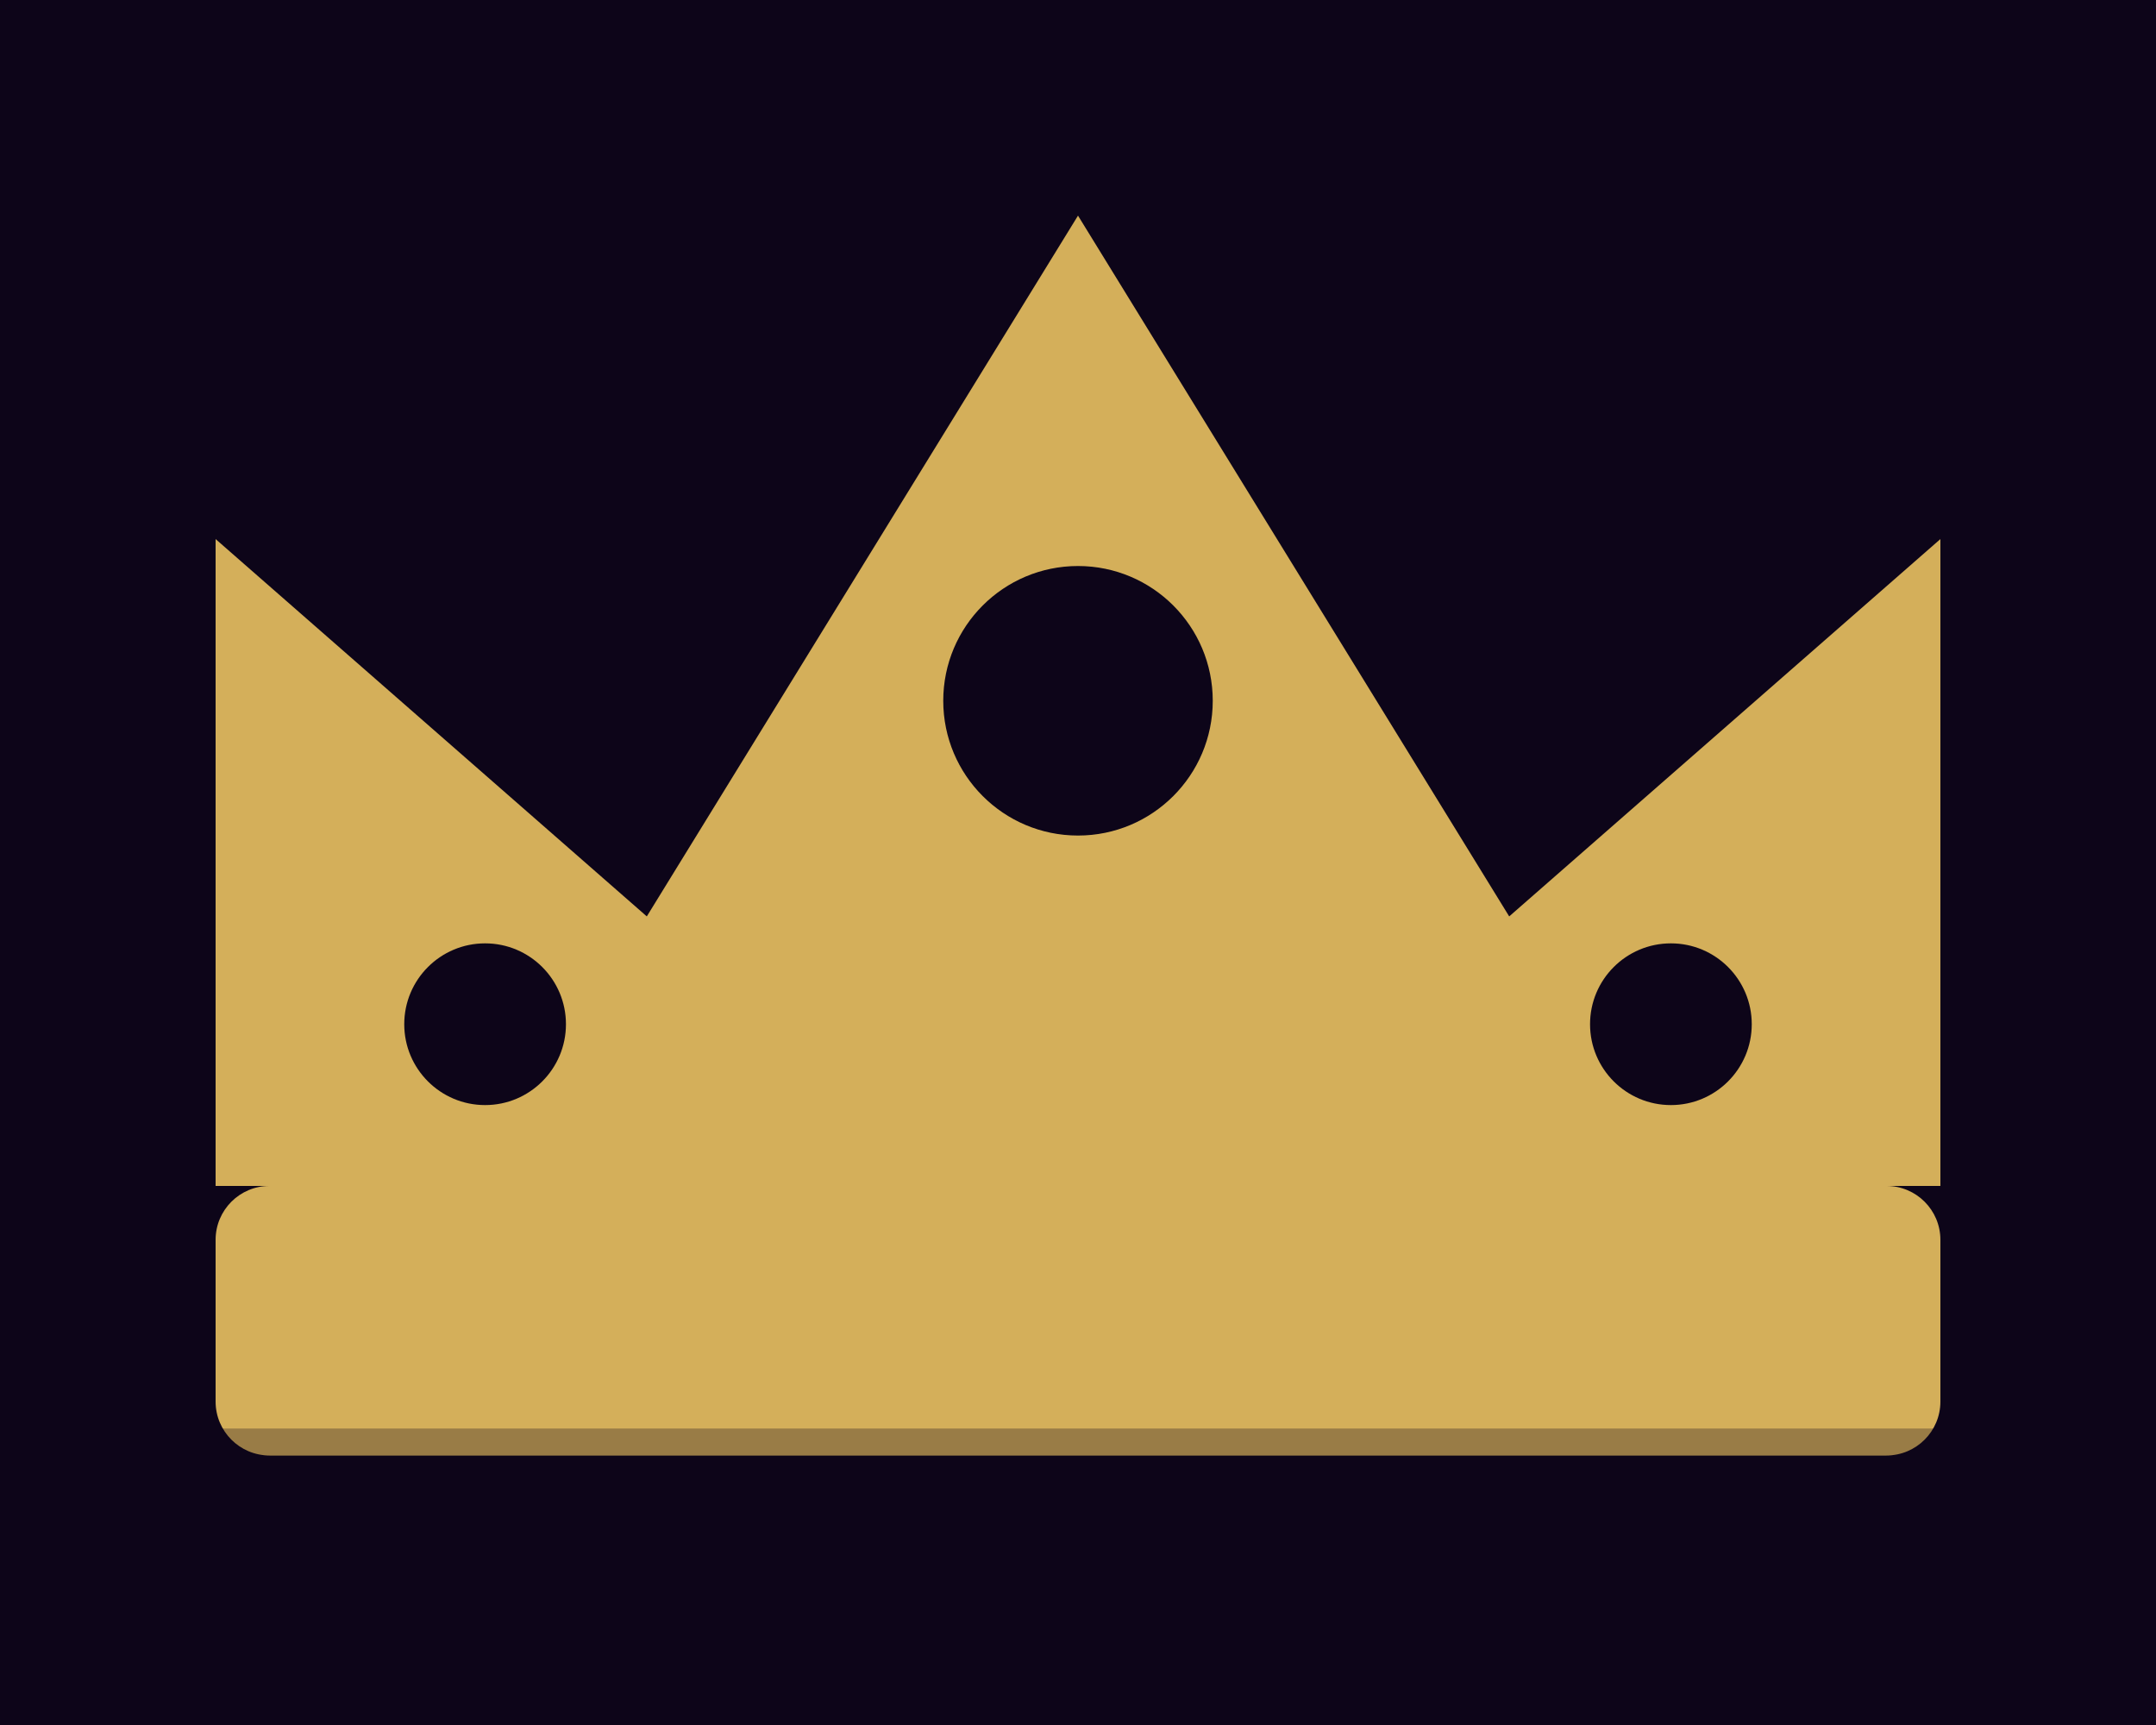
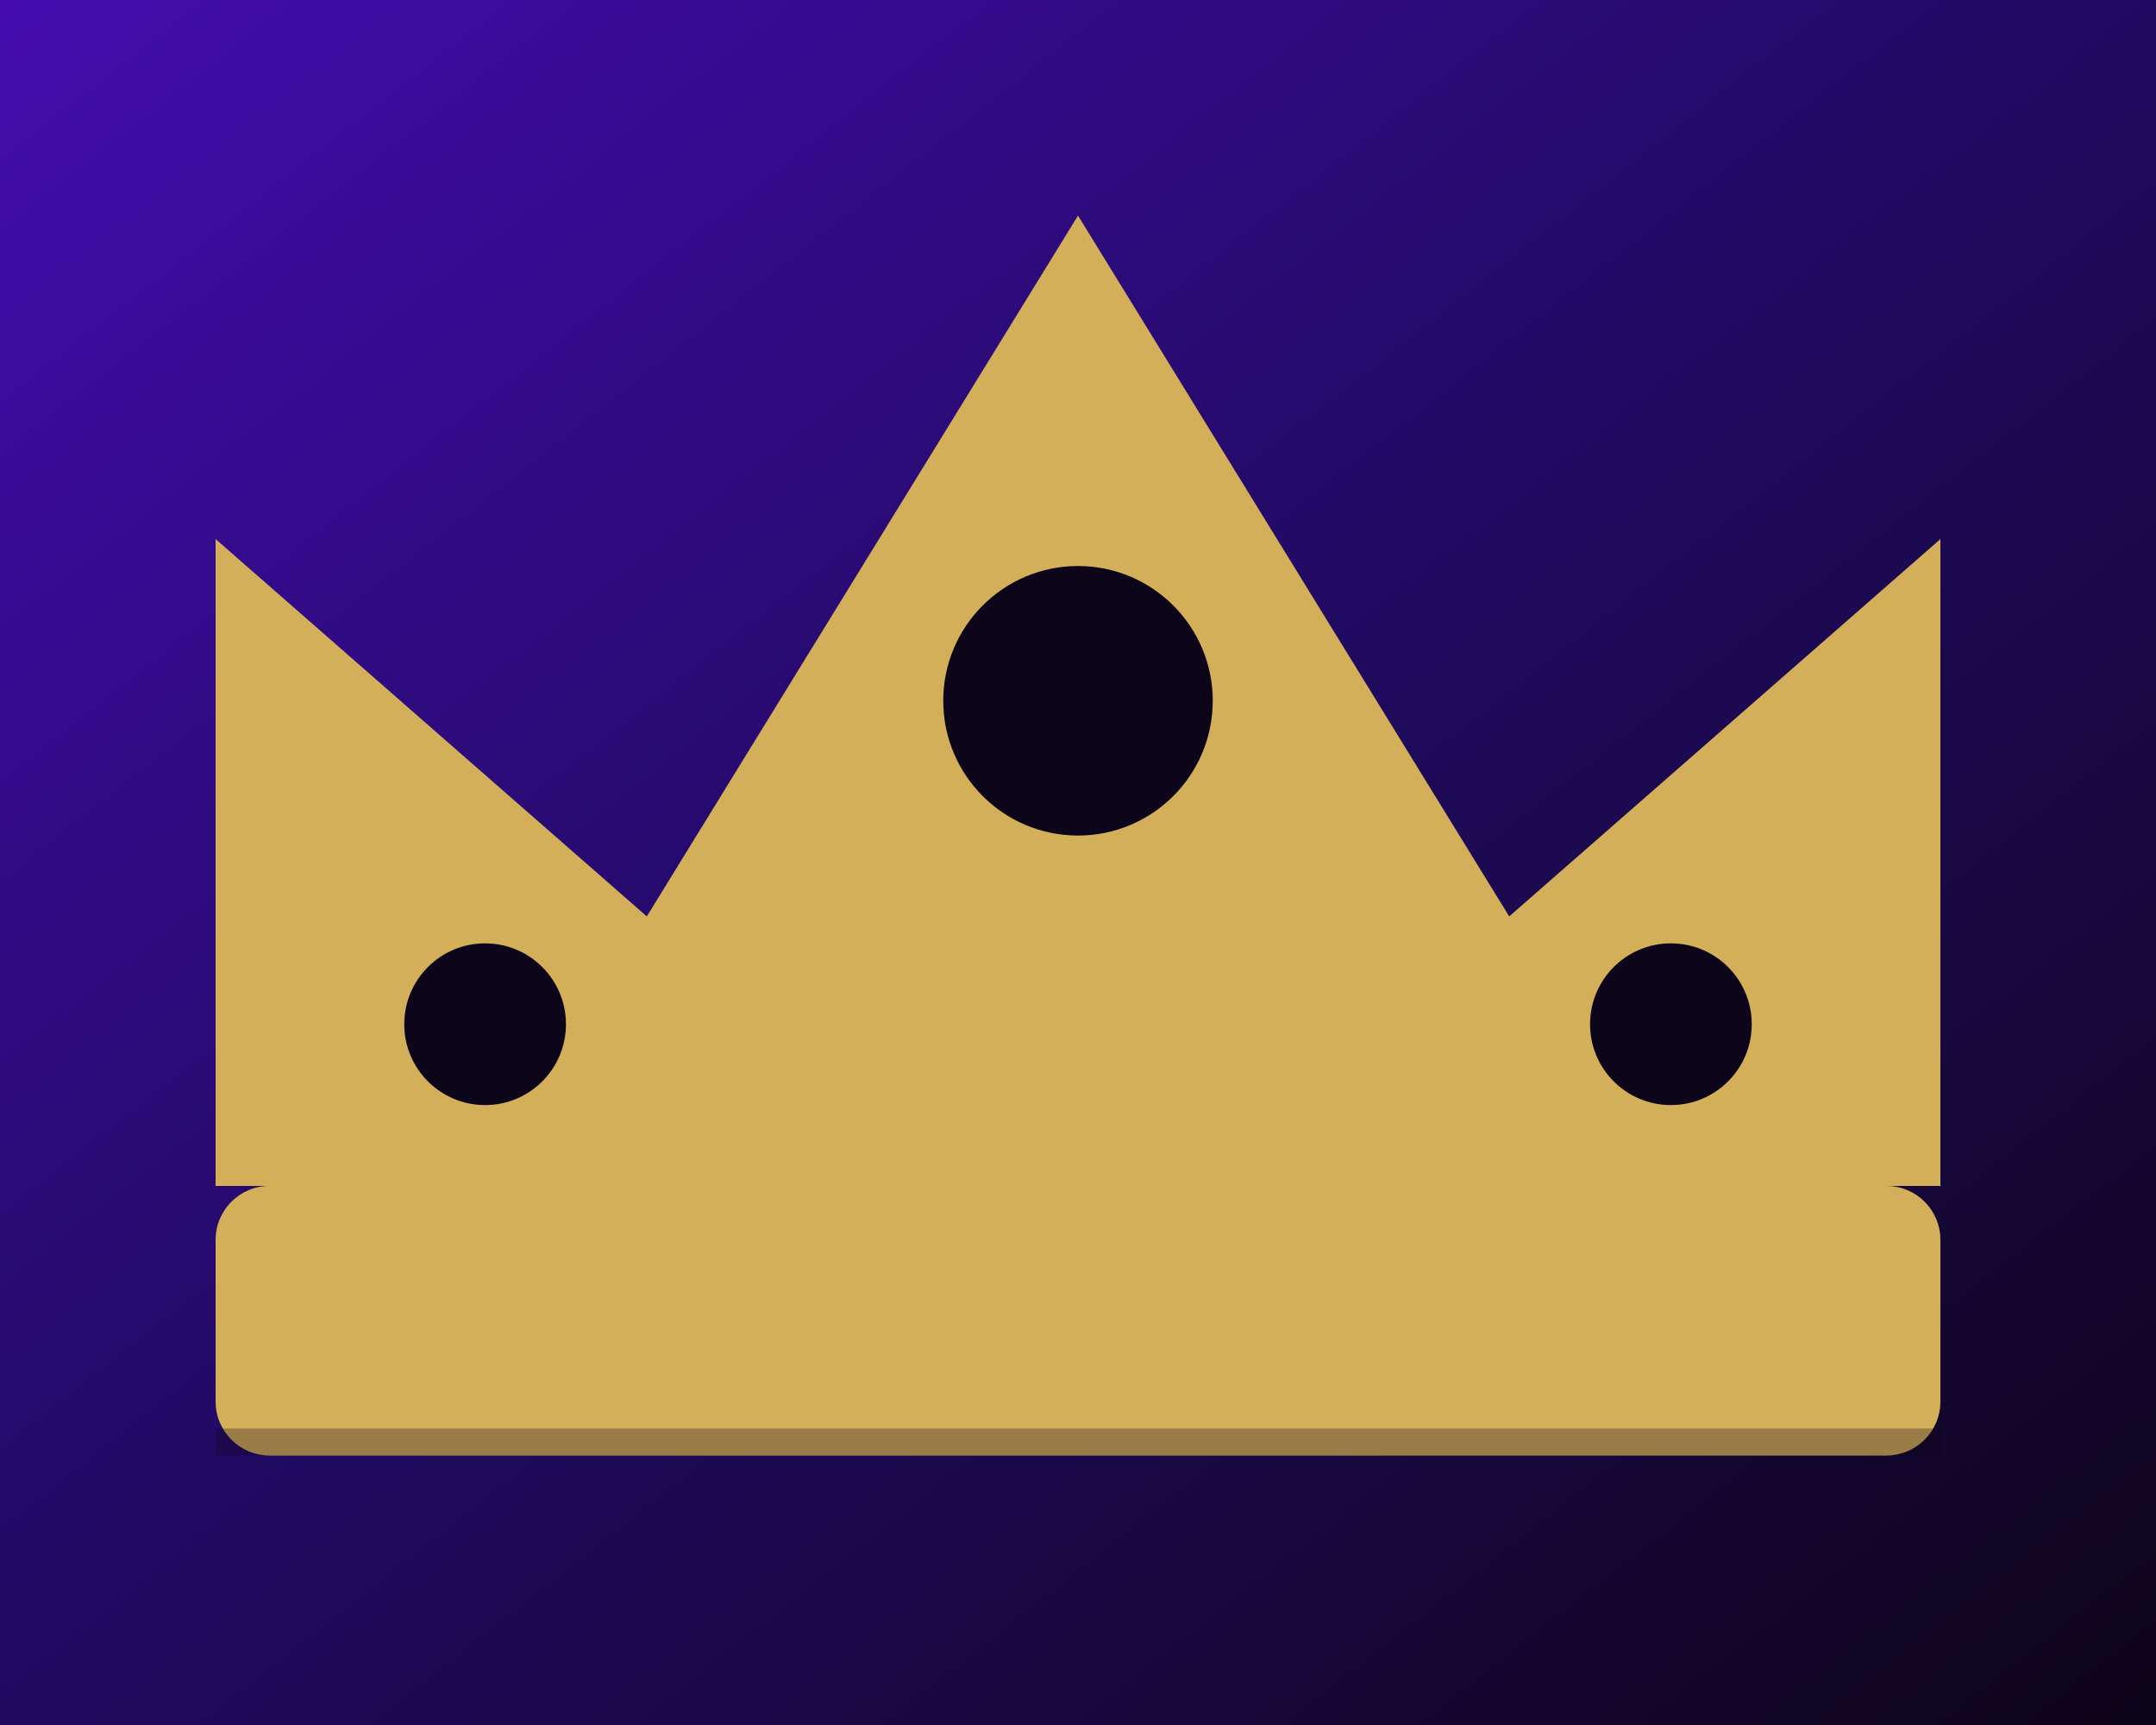
<svg xmlns="http://www.w3.org/2000/svg" width="200" height="160" viewBox="0 0 40 32" fill="none" aria-label="Kingdom Exchange Mission Network crown logo">
-   <rect width="40" height="32" fill="#0D0519" />
+   <defs>
+     <linearGradient id="bg" x1="0%" y1="0%" x2="100%" y2="100%">
+       <stop offset="0%" stop-color="#440cae" />
+       <stop offset="50%" stop-color="#200a60" />
+       <stop offset="100%" stop-color="#0D0519" />
+     </linearGradient>
+   </defs>
+   <rect width="40" height="32" fill="url(#bg)" />
  <rect x="4" y="22" width="32" height="5" rx="1" fill="#D4AF5A" />
  <path d="M4 22L4 10L12 17L20 4L28 17L36 10L36 22Z" fill="#D4AF5A" />
  <circle cx="20" cy="13" r="2.5" fill="#0D0519" />
  <circle cx="9" cy="19" r="1.5" fill="#0D0519" />
  <circle cx="31" cy="19" r="1.5" fill="#0D0519" />
  <rect x="4" y="26.5" width="32" height="0.5" fill="#0D0519" opacity="0.3" />
</svg>
